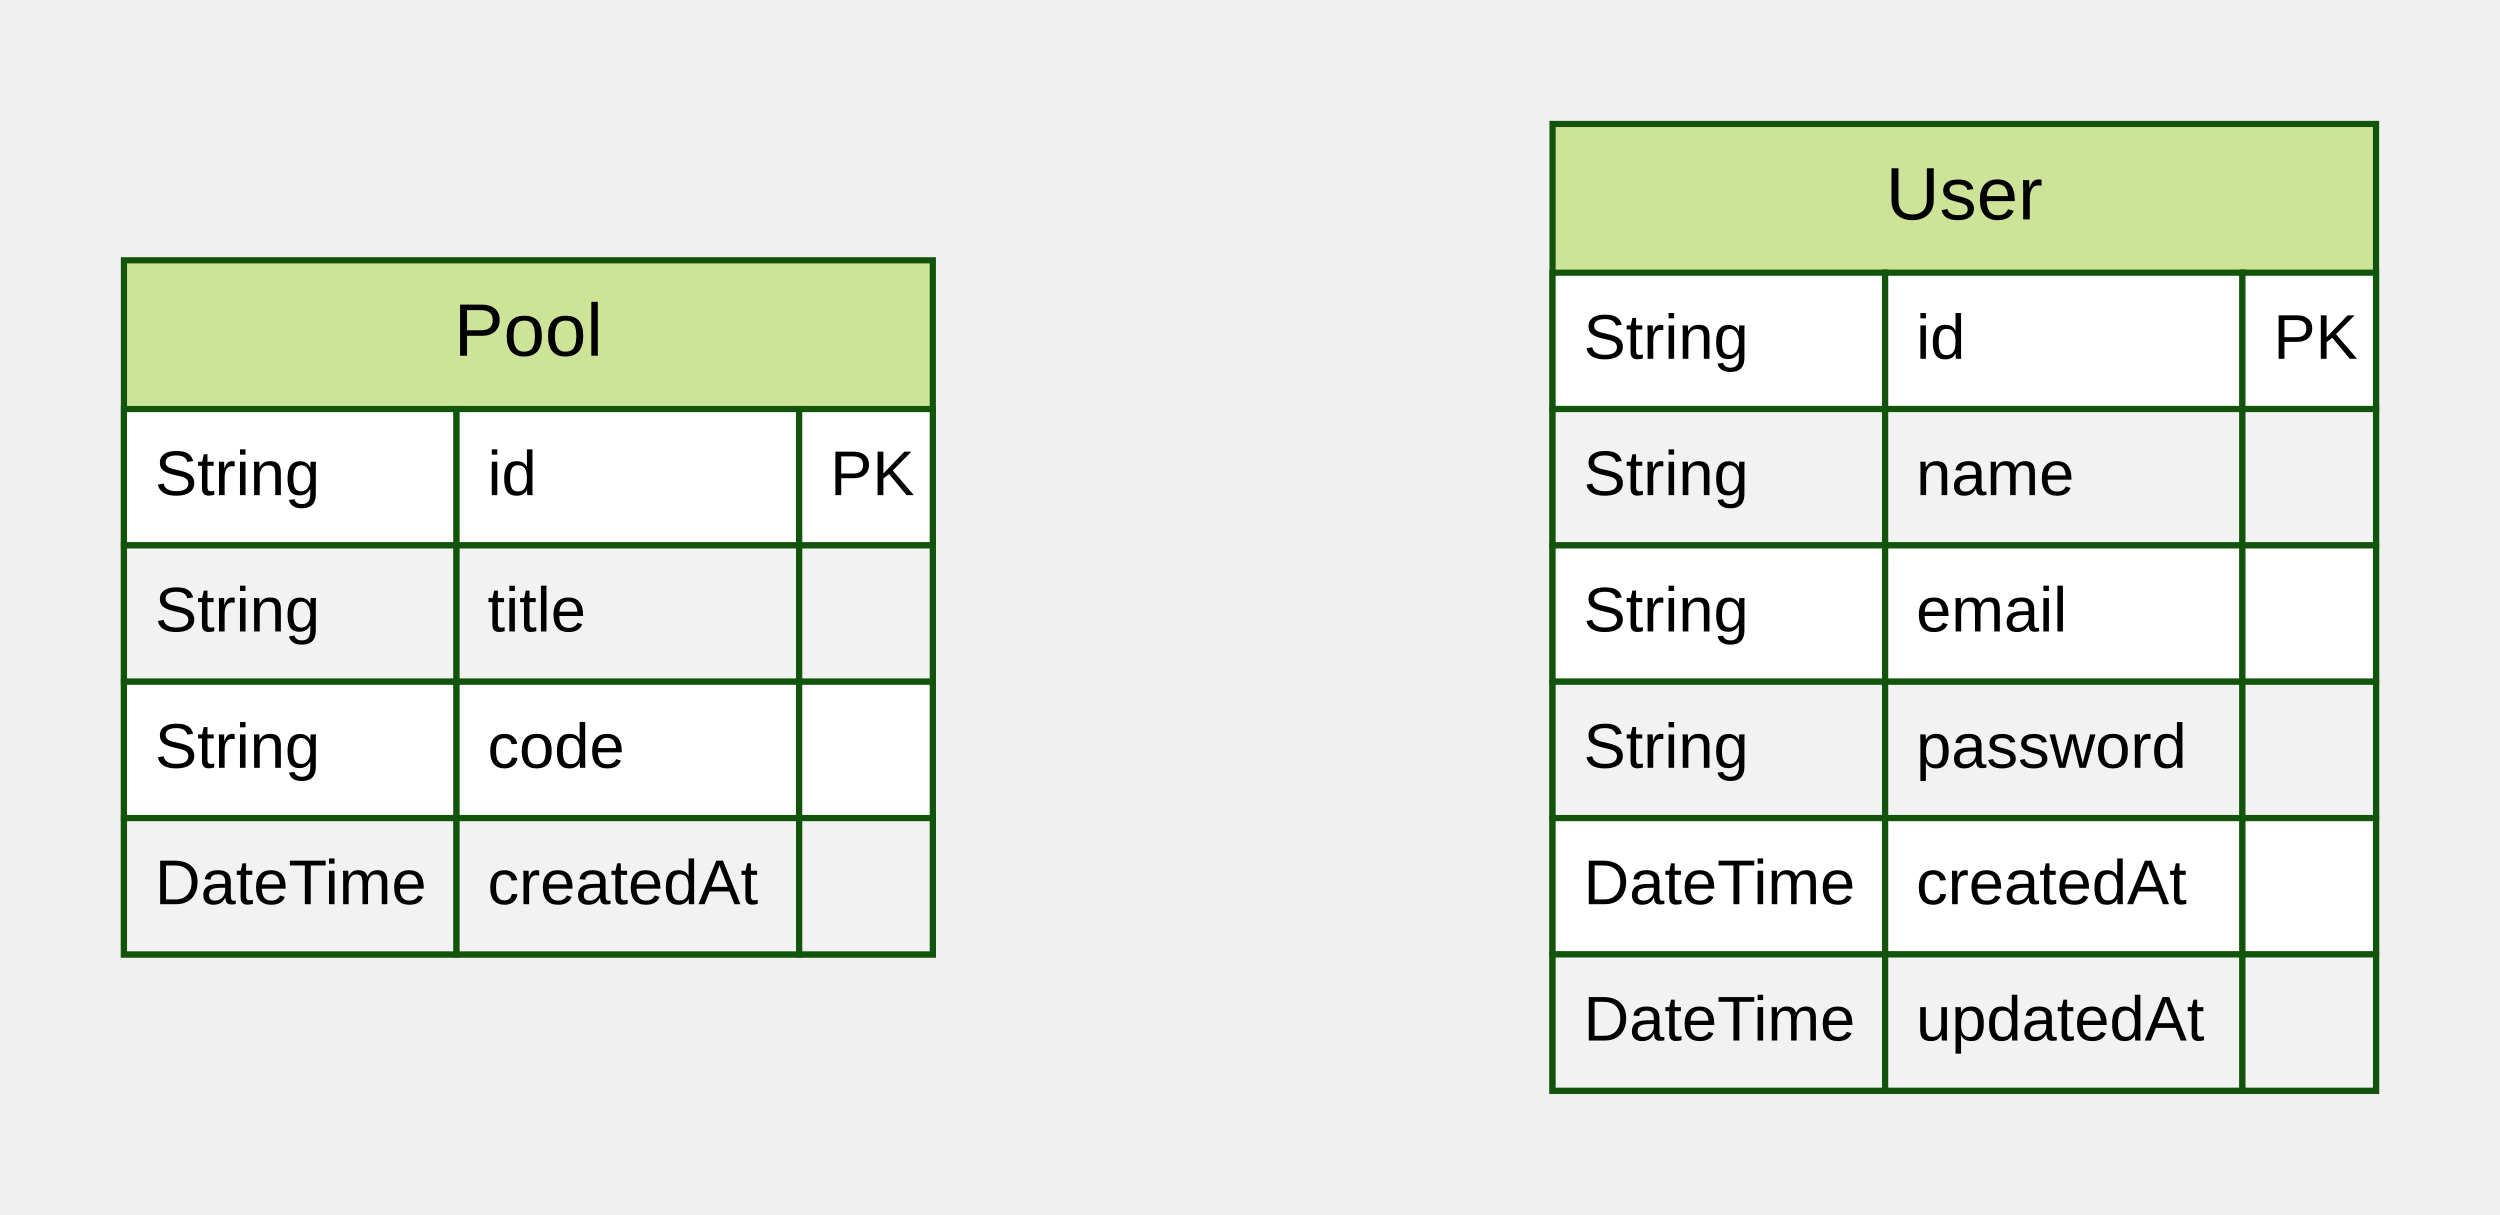
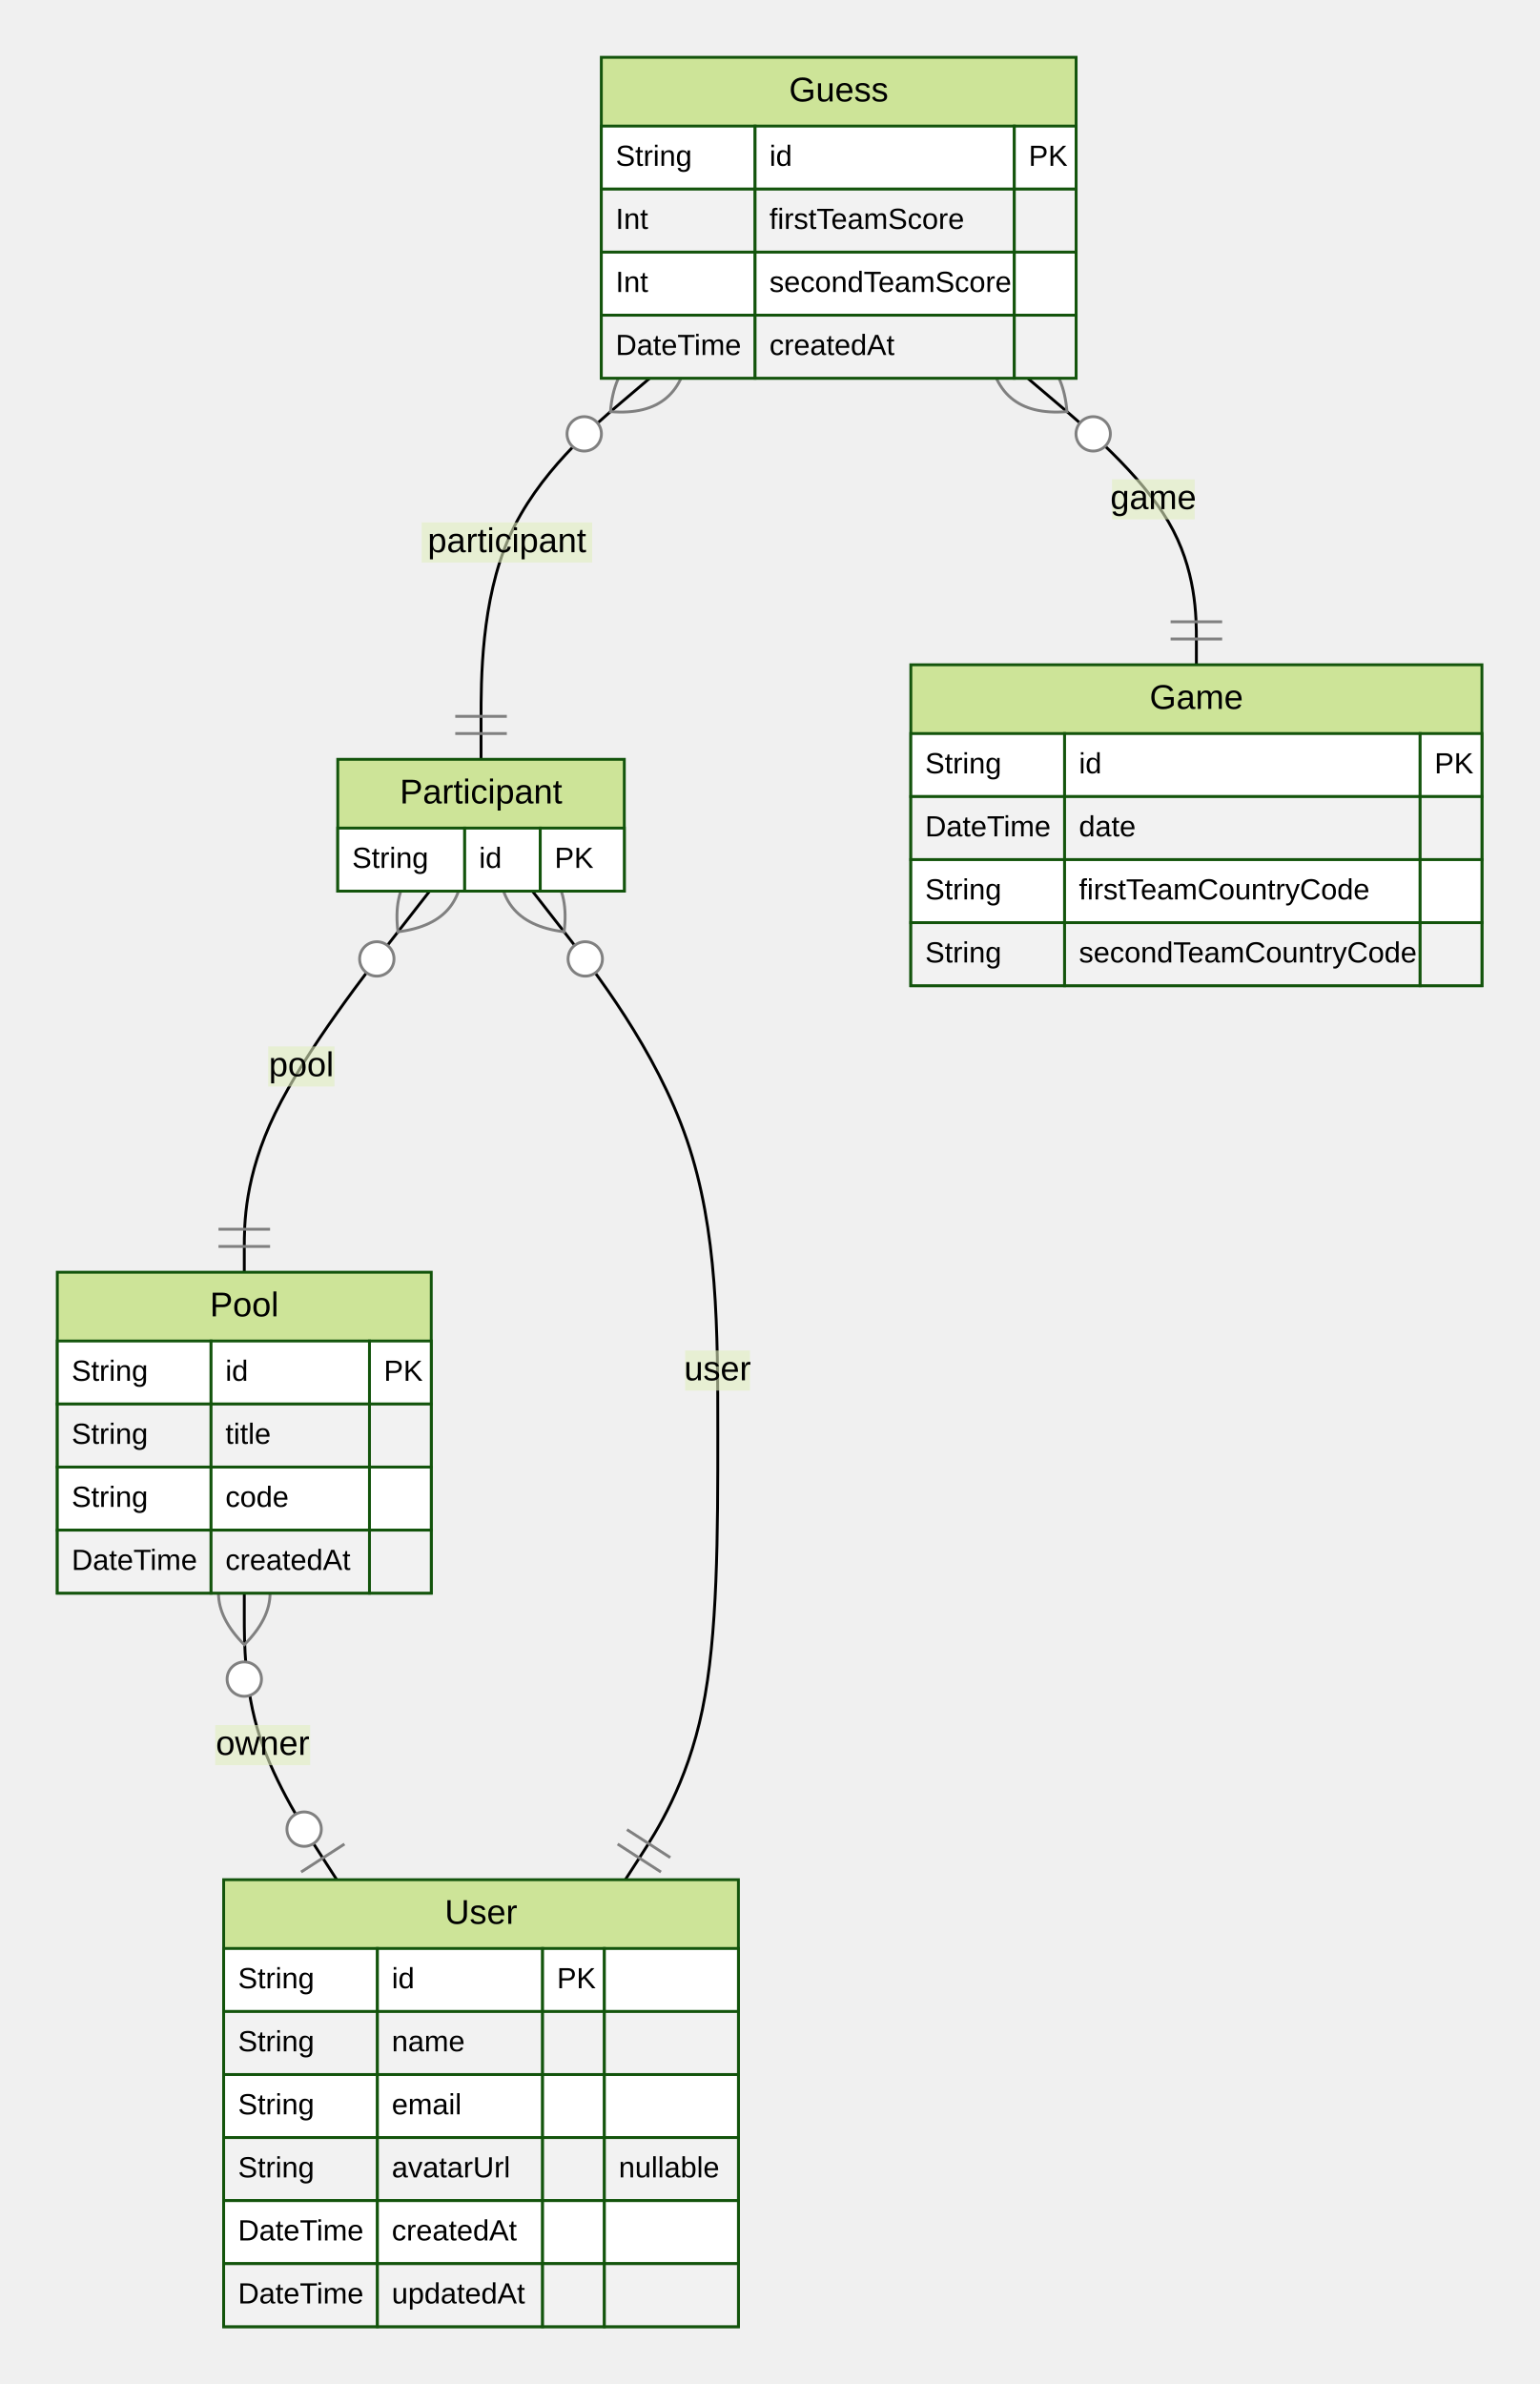
- <svg xmlns="http://www.w3.org/2000/svg" aria-labelledby="chart-title-mermaid-0 chart-desc-mermaid-0" role="img" viewBox="0 0 403.391 196" style="max-width: 403.391px; background-color: white;" width="100%" id="mermaid-0">
+ <svg xmlns="http://www.w3.org/2000/svg" aria-labelledby="chart-title-mermaid-0 chart-desc-mermaid-0" role="img" viewBox="0 0 537.207 832" style="max-width: 537.207px; background-color: white;" width="100%" id="mermaid-0">
  <style>#mermaid-0 {font-family:"trebuchet ms",verdana,arial,sans-serif;font-size:16px;fill:#000000;}#mermaid-0 .error-icon{fill:#552222;}#mermaid-0 .error-text{fill:#552222;stroke:#552222;}#mermaid-0 .edge-thickness-normal{stroke-width:2px;}#mermaid-0 .edge-thickness-thick{stroke-width:3.5px;}#mermaid-0 .edge-pattern-solid{stroke-dasharray:0;}#mermaid-0 .edge-pattern-dashed{stroke-dasharray:3;}#mermaid-0 .edge-pattern-dotted{stroke-dasharray:2;}#mermaid-0 .marker{fill:#000000;stroke:#000000;}#mermaid-0 .marker.cross{stroke:#000000;}#mermaid-0 svg{font-family:"trebuchet ms",verdana,arial,sans-serif;font-size:16px;}#mermaid-0 .entityBox{fill:#cde498;stroke:#13540c;}#mermaid-0 .attributeBoxOdd{fill:#ffffff;stroke:#13540c;}#mermaid-0 .attributeBoxEven{fill:#f2f2f2;stroke:#13540c;}#mermaid-0 .relationshipLabelBox{fill:hsl(78.158, 58.462%, 84.51%);opacity:0.7;background-color:hsl(78.158, 58.462%, 84.51%);}#mermaid-0 .relationshipLabelBox rect{opacity:0.5;}#mermaid-0 .relationshipLine{stroke:#000000;}#mermaid-0 :root{--mermaid-font-family:"trebuchet ms",verdana,arial,sans-serif;}</style>
  <g />
  <defs>
    <marker orient="auto" markerHeight="18" markerWidth="18" refY="9" refX="0" id="ONLY_ONE_START">
      <path d="M9,0 L9,18 M15,0 L15,18" fill="none" stroke="gray" />
    </marker>
  </defs>
  <defs>
    <marker orient="auto" markerHeight="18" markerWidth="18" refY="9" refX="18" id="ONLY_ONE_END">
      <path d="M3,0 L3,18 M9,0 L9,18" fill="none" stroke="gray" />
    </marker>
  </defs>
  <defs>
    <marker orient="auto" markerHeight="18" markerWidth="30" refY="9" refX="0" id="ZERO_OR_ONE_START">
      <circle r="6" cy="9" cx="21" fill="white" stroke="gray" />
      <path d="M9,0 L9,18" fill="none" stroke="gray" />
    </marker>
  </defs>
  <defs>
    <marker orient="auto" markerHeight="18" markerWidth="30" refY="9" refX="30" id="ZERO_OR_ONE_END">
      <circle r="6" cy="9" cx="9" fill="white" stroke="gray" />
      <path d="M21,0 L21,18" fill="none" stroke="gray" />
    </marker>
  </defs>
  <defs>
    <marker orient="auto" markerHeight="36" markerWidth="45" refY="18" refX="18" id="ONE_OR_MORE_START">
      <path d="M0,18 Q 18,0 36,18 Q 18,36 0,18 M42,9 L42,27" fill="none" stroke="gray" />
    </marker>
  </defs>
  <defs>
    <marker orient="auto" markerHeight="36" markerWidth="45" refY="18" refX="27" id="ONE_OR_MORE_END">
      <path d="M3,9 L3,27 M9,18 Q27,0 45,18 Q27,36 9,18" fill="none" stroke="gray" />
    </marker>
  </defs>
  <defs>
    <marker orient="auto" markerHeight="36" markerWidth="57" refY="18" refX="18" id="ZERO_OR_MORE_START">
      <circle r="6" cy="18" cx="48" fill="white" stroke="gray" />
      <path d="M0,18 Q18,0 36,18 Q18,36 0,18" fill="none" stroke="gray" />
    </marker>
  </defs>
  <defs>
    <marker orient="auto" markerHeight="36" markerWidth="57" refY="18" refX="39" id="ZERO_OR_MORE_END">
      <circle r="6" cy="18" cx="9" fill="white" stroke="gray" />
      <path d="M21,18 Q39,0 57,18 Q39,36 21,18" fill="none" stroke="gray" />
    </marker>
  </defs>
-   <g transform="translate(20,42 )" id="Pool">
+   <path marker-start="url(#ZERO_OR_MORE_START)" marker-end="url(#ZERO_OR_ONE_END)" fill="none" stroke="gray" d="M85.258,556L85.258,564.333C85.258,572.667,85.258,589.333,90.637,606C96.017,622.667,106.776,639.333,112.155,647.667L117.535,656" class="er relationshipLine" />
+   <path marker-start="url(#ZERO_OR_MORE_START)" marker-end="url(#ONLY_ONE_END)" fill="none" stroke="gray" d="M185.816,311L196.599,324.833C207.382,338.667,228.949,366.333,239.732,397.833C250.516,429.333,250.516,464.667,250.516,500C250.516,535.333,250.516,570.667,245.136,596.667C239.757,622.667,228.998,639.333,223.618,647.667L218.239,656" class="er relationshipLine" />
+   <path marker-start="url(#ZERO_OR_MORE_START)" marker-end="url(#ONLY_ONE_END)" fill="none" stroke="gray" d="M149.958,311L139.174,324.833C128.391,338.667,106.824,366.333,96.041,388.5C85.258,410.667,85.258,427.333,85.258,435.667L85.258,444" class="er relationshipLine" />
+   <path marker-start="url(#ZERO_OR_MORE_START)" marker-end="url(#ONLY_ONE_END)" fill="none" stroke="gray" d="M358.665,132L368.478,140.333C378.292,148.667,397.92,165.333,407.733,182C417.547,198.667,417.547,215.333,417.547,223.667L417.547,232" class="er relationshipLine" />
+   <path marker-start="url(#ZERO_OR_MORE_START)" marker-end="url(#ONLY_ONE_END)" fill="none" stroke="gray" d="M226.769,132L216.955,140.333C207.141,148.667,187.514,165.333,177.7,187.5C167.887,209.667,167.887,237.333,167.887,251.167L167.887,265" class="er relationshipLine" />
+   <g transform="translate(20,444 )" id="Pool">
    <rect height="112" width="130.516" y="0" x="0" stroke="gray" fill-opacity="100%" fill="honeydew" class="er entityBox" />
    <text transform="translate(65.25781,12)" style="font-family: &quot;trebuchet ms&quot;, verdana, arial, sans-serif;; font-size: 12px" text-anchor="middle" dominant-baseline="middle" y="0" x="0" id="entity-Pool" class="er entityLabel">Pool</text>
    <rect height="22" width="53.664" y="24" x="0" stroke="gray" fill-opacity="100%" fill="honeydew" class="er attributeBoxOdd" />
    <text transform="translate(5,35)" style="font-family: &quot;trebuchet ms&quot;, verdana, arial, sans-serif;; font-size: 10.2px" text-anchor="left" dominant-baseline="middle" y="0" x="0" id="entity-Pool-attr-1-type" class="er entityLabel">String</text>
    <rect height="22" width="55.289" y="24" x="53.664" stroke="gray" fill-opacity="100%" fill="honeydew" class="er attributeBoxOdd" />
    <text transform="translate(58.66406,35)" style="font-family: &quot;trebuchet ms&quot;, verdana, arial, sans-serif;; font-size: 10.2px" text-anchor="left" dominant-baseline="middle" y="0" x="0" id="entity-Pool-attr-1-name" class="er entityLabel">id</text>
    <rect height="22" width="21.562" y="24" x="108.953" stroke="gray" fill-opacity="100%" fill="honeydew" class="er attributeBoxOdd" />
    <text transform="translate(113.9531,35)" style="font-family: &quot;trebuchet ms&quot;, verdana, arial, sans-serif;; font-size: 10.2px" text-anchor="left" dominant-baseline="middle" y="0" x="0" id="entity-Pool-attr-1-key" class="er entityLabel">PK</text>
    <rect height="22" width="53.664" y="46" x="0" stroke="gray" fill-opacity="100%" fill="honeydew" class="er attributeBoxEven" />
    <text transform="translate(5,57)" style="font-family: &quot;trebuchet ms&quot;, verdana, arial, sans-serif;; font-size: 10.2px" text-anchor="left" dominant-baseline="middle" y="0" x="0" id="entity-Pool-attr-2-type" class="er entityLabel">String</text>
    <rect height="22" width="55.289" y="46" x="53.664" stroke="gray" fill-opacity="100%" fill="honeydew" class="er attributeBoxEven" />
    <text transform="translate(58.66406,57)" style="font-family: &quot;trebuchet ms&quot;, verdana, arial, sans-serif;; font-size: 10.2px" text-anchor="left" dominant-baseline="middle" y="0" x="0" id="entity-Pool-attr-2-name" class="er entityLabel">title</text>
    <rect height="22" width="21.562" y="46" x="108.953" stroke="gray" fill-opacity="100%" fill="honeydew" class="er attributeBoxEven" />
    <text transform="translate(113.9531,57)" style="font-family: &quot;trebuchet ms&quot;, verdana, arial, sans-serif;; font-size: 10.2px" text-anchor="left" dominant-baseline="middle" y="0" x="0" id="entity-Pool-attr-2-key" class="er entityLabel" />
    <rect height="22" width="53.664" y="68" x="0" stroke="gray" fill-opacity="100%" fill="honeydew" class="er attributeBoxOdd" />
    <text transform="translate(5,79)" style="font-family: &quot;trebuchet ms&quot;, verdana, arial, sans-serif;; font-size: 10.2px" text-anchor="left" dominant-baseline="middle" y="0" x="0" id="entity-Pool-attr-3-type" class="er entityLabel">String</text>
    <rect height="22" width="55.289" y="68" x="53.664" stroke="gray" fill-opacity="100%" fill="honeydew" class="er attributeBoxOdd" />
    <text transform="translate(58.66406,79)" style="font-family: &quot;trebuchet ms&quot;, verdana, arial, sans-serif;; font-size: 10.2px" text-anchor="left" dominant-baseline="middle" y="0" x="0" id="entity-Pool-attr-3-name" class="er entityLabel">code</text>
    <rect height="22" width="21.562" y="68" x="108.953" stroke="gray" fill-opacity="100%" fill="honeydew" class="er attributeBoxOdd" />
    <text transform="translate(113.9531,79)" style="font-family: &quot;trebuchet ms&quot;, verdana, arial, sans-serif;; font-size: 10.2px" text-anchor="left" dominant-baseline="middle" y="0" x="0" id="entity-Pool-attr-3-key" class="er entityLabel" />
    <rect height="22" width="53.664" y="90" x="0" stroke="gray" fill-opacity="100%" fill="honeydew" class="er attributeBoxEven" />
    <text transform="translate(5,101)" style="font-family: &quot;trebuchet ms&quot;, verdana, arial, sans-serif;; font-size: 10.2px" text-anchor="left" dominant-baseline="middle" y="0" x="0" id="entity-Pool-attr-4-type" class="er entityLabel">DateTime</text>
    <rect height="22" width="55.289" y="90" x="53.664" stroke="gray" fill-opacity="100%" fill="honeydew" class="er attributeBoxEven" />
    <text transform="translate(58.66406,101)" style="font-family: &quot;trebuchet ms&quot;, verdana, arial, sans-serif;; font-size: 10.2px" text-anchor="left" dominant-baseline="middle" y="0" x="0" id="entity-Pool-attr-4-name" class="er entityLabel">createdAt</text>
    <rect height="22" width="21.562" y="90" x="108.953" stroke="gray" fill-opacity="100%" fill="honeydew" class="er attributeBoxEven" />
    <text transform="translate(113.9531,101)" style="font-family: &quot;trebuchet ms&quot;, verdana, arial, sans-serif;; font-size: 10.2px" text-anchor="left" dominant-baseline="middle" y="0" x="0" id="entity-Pool-attr-4-key" class="er entityLabel" />
  </g>
-   <g transform="translate(250.5156,20 )" id="User">
-     <rect height="156" width="132.875" y="0" x="0" stroke="gray" fill-opacity="100%" fill="honeydew" class="er entityBox" />
-     <text transform="translate(66.4375,12)" style="font-family: &quot;trebuchet ms&quot;, verdana, arial, sans-serif;; font-size: 12px" text-anchor="middle" dominant-baseline="middle" y="0" x="0" id="entity-User" class="er entityLabel">User</text>
+   <g transform="translate(78.05859,656 )" id="User">
+     <rect height="156" width="179.656" y="0" x="0" stroke="gray" fill-opacity="100%" fill="honeydew" class="er entityBox" />
+     <text transform="translate(89.82812,12)" style="font-family: &quot;trebuchet ms&quot;, verdana, arial, sans-serif;; font-size: 12px" text-anchor="middle" dominant-baseline="middle" y="0" x="0" id="entity-User" class="er entityLabel">User</text>
    <rect height="22" width="53.664" y="24" x="0" stroke="gray" fill-opacity="100%" fill="honeydew" class="er attributeBoxOdd" />
    <text transform="translate(5,35)" style="font-family: &quot;trebuchet ms&quot;, verdana, arial, sans-serif;; font-size: 10.2px" text-anchor="left" dominant-baseline="middle" y="0" x="0" id="entity-User-attr-1-type" class="er entityLabel">String</text>
    <rect height="22" width="57.648" y="24" x="53.664" stroke="gray" fill-opacity="100%" fill="honeydew" class="er attributeBoxOdd" />
    <text transform="translate(58.66406,35)" style="font-family: &quot;trebuchet ms&quot;, verdana, arial, sans-serif;; font-size: 10.2px" text-anchor="left" dominant-baseline="middle" y="0" x="0" id="entity-User-attr-1-name" class="er entityLabel">id</text>
    <rect height="22" width="21.562" y="24" x="111.312" stroke="gray" fill-opacity="100%" fill="honeydew" class="er attributeBoxOdd" />
    <text transform="translate(116.3125,35)" style="font-family: &quot;trebuchet ms&quot;, verdana, arial, sans-serif;; font-size: 10.2px" text-anchor="left" dominant-baseline="middle" y="0" x="0" id="entity-User-attr-1-key" class="er entityLabel">PK</text>
+     <rect height="22" width="46.781" y="24" x="132.875" stroke="gray" fill-opacity="100%" fill="honeydew" class="er attributeBoxOdd" />
+     <text transform="translate(137.875,35)" style="font-family: &quot;trebuchet ms&quot;, verdana, arial, sans-serif;; font-size: 10.2px" text-anchor="left" dominant-baseline="middle" y="0" x="0" id="entity-User-attr-1-comment" class="er entityLabel" />
    <rect height="22" width="53.664" y="46" x="0" stroke="gray" fill-opacity="100%" fill="honeydew" class="er attributeBoxEven" />
    <text transform="translate(5,57)" style="font-family: &quot;trebuchet ms&quot;, verdana, arial, sans-serif;; font-size: 10.2px" text-anchor="left" dominant-baseline="middle" y="0" x="0" id="entity-User-attr-2-type" class="er entityLabel">String</text>
    <rect height="22" width="57.648" y="46" x="53.664" stroke="gray" fill-opacity="100%" fill="honeydew" class="er attributeBoxEven" />
    <text transform="translate(58.66406,57)" style="font-family: &quot;trebuchet ms&quot;, verdana, arial, sans-serif;; font-size: 10.2px" text-anchor="left" dominant-baseline="middle" y="0" x="0" id="entity-User-attr-2-name" class="er entityLabel">name</text>
    <rect height="22" width="21.562" y="46" x="111.312" stroke="gray" fill-opacity="100%" fill="honeydew" class="er attributeBoxEven" />
    <text transform="translate(116.3125,57)" style="font-family: &quot;trebuchet ms&quot;, verdana, arial, sans-serif;; font-size: 10.2px" text-anchor="left" dominant-baseline="middle" y="0" x="0" id="entity-User-attr-2-key" class="er entityLabel" />
+     <rect height="22" width="46.781" y="46" x="132.875" stroke="gray" fill-opacity="100%" fill="honeydew" class="er attributeBoxEven" />
+     <text transform="translate(137.875,57)" style="font-family: &quot;trebuchet ms&quot;, verdana, arial, sans-serif;; font-size: 10.2px" text-anchor="left" dominant-baseline="middle" y="0" x="0" id="entity-User-attr-2-comment" class="er entityLabel" />
    <rect height="22" width="53.664" y="68" x="0" stroke="gray" fill-opacity="100%" fill="honeydew" class="er attributeBoxOdd" />
    <text transform="translate(5,79)" style="font-family: &quot;trebuchet ms&quot;, verdana, arial, sans-serif;; font-size: 10.2px" text-anchor="left" dominant-baseline="middle" y="0" x="0" id="entity-User-attr-3-type" class="er entityLabel">String</text>
    <rect height="22" width="57.648" y="68" x="53.664" stroke="gray" fill-opacity="100%" fill="honeydew" class="er attributeBoxOdd" />
    <text transform="translate(58.66406,79)" style="font-family: &quot;trebuchet ms&quot;, verdana, arial, sans-serif;; font-size: 10.2px" text-anchor="left" dominant-baseline="middle" y="0" x="0" id="entity-User-attr-3-name" class="er entityLabel">email</text>
    <rect height="22" width="21.562" y="68" x="111.312" stroke="gray" fill-opacity="100%" fill="honeydew" class="er attributeBoxOdd" />
    <text transform="translate(116.3125,79)" style="font-family: &quot;trebuchet ms&quot;, verdana, arial, sans-serif;; font-size: 10.2px" text-anchor="left" dominant-baseline="middle" y="0" x="0" id="entity-User-attr-3-key" class="er entityLabel" />
+     <rect height="22" width="46.781" y="68" x="132.875" stroke="gray" fill-opacity="100%" fill="honeydew" class="er attributeBoxOdd" />
+     <text transform="translate(137.875,79)" style="font-family: &quot;trebuchet ms&quot;, verdana, arial, sans-serif;; font-size: 10.2px" text-anchor="left" dominant-baseline="middle" y="0" x="0" id="entity-User-attr-3-comment" class="er entityLabel" />
    <rect height="22" width="53.664" y="90" x="0" stroke="gray" fill-opacity="100%" fill="honeydew" class="er attributeBoxEven" />
    <text transform="translate(5,101)" style="font-family: &quot;trebuchet ms&quot;, verdana, arial, sans-serif;; font-size: 10.2px" text-anchor="left" dominant-baseline="middle" y="0" x="0" id="entity-User-attr-4-type" class="er entityLabel">String</text>
    <rect height="22" width="57.648" y="90" x="53.664" stroke="gray" fill-opacity="100%" fill="honeydew" class="er attributeBoxEven" />
-     <text transform="translate(58.66406,101)" style="font-family: &quot;trebuchet ms&quot;, verdana, arial, sans-serif;; font-size: 10.2px" text-anchor="left" dominant-baseline="middle" y="0" x="0" id="entity-User-attr-4-name" class="er entityLabel">password</text>
+     <text transform="translate(58.66406,101)" style="font-family: &quot;trebuchet ms&quot;, verdana, arial, sans-serif;; font-size: 10.2px" text-anchor="left" dominant-baseline="middle" y="0" x="0" id="entity-User-attr-4-name" class="er entityLabel">avatarUrl</text>
    <rect height="22" width="21.562" y="90" x="111.312" stroke="gray" fill-opacity="100%" fill="honeydew" class="er attributeBoxEven" />
    <text transform="translate(116.3125,101)" style="font-family: &quot;trebuchet ms&quot;, verdana, arial, sans-serif;; font-size: 10.2px" text-anchor="left" dominant-baseline="middle" y="0" x="0" id="entity-User-attr-4-key" class="er entityLabel" />
+     <rect height="22" width="46.781" y="90" x="132.875" stroke="gray" fill-opacity="100%" fill="honeydew" class="er attributeBoxEven" />
+     <text transform="translate(137.875,101)" style="font-family: &quot;trebuchet ms&quot;, verdana, arial, sans-serif;; font-size: 10.2px" text-anchor="left" dominant-baseline="middle" y="0" x="0" id="entity-User-attr-4-comment" class="er entityLabel">nullable</text>
    <rect height="22" width="53.664" y="112" x="0" stroke="gray" fill-opacity="100%" fill="honeydew" class="er attributeBoxOdd" />
    <text transform="translate(5,123)" style="font-family: &quot;trebuchet ms&quot;, verdana, arial, sans-serif;; font-size: 10.2px" text-anchor="left" dominant-baseline="middle" y="0" x="0" id="entity-User-attr-5-type" class="er entityLabel">DateTime</text>
    <rect height="22" width="57.648" y="112" x="53.664" stroke="gray" fill-opacity="100%" fill="honeydew" class="er attributeBoxOdd" />
    <text transform="translate(58.66406,123)" style="font-family: &quot;trebuchet ms&quot;, verdana, arial, sans-serif;; font-size: 10.2px" text-anchor="left" dominant-baseline="middle" y="0" x="0" id="entity-User-attr-5-name" class="er entityLabel">createdAt</text>
    <rect height="22" width="21.562" y="112" x="111.312" stroke="gray" fill-opacity="100%" fill="honeydew" class="er attributeBoxOdd" />
    <text transform="translate(116.3125,123)" style="font-family: &quot;trebuchet ms&quot;, verdana, arial, sans-serif;; font-size: 10.2px" text-anchor="left" dominant-baseline="middle" y="0" x="0" id="entity-User-attr-5-key" class="er entityLabel" />
+     <rect height="22" width="46.781" y="112" x="132.875" stroke="gray" fill-opacity="100%" fill="honeydew" class="er attributeBoxOdd" />
+     <text transform="translate(137.875,123)" style="font-family: &quot;trebuchet ms&quot;, verdana, arial, sans-serif;; font-size: 10.2px" text-anchor="left" dominant-baseline="middle" y="0" x="0" id="entity-User-attr-5-comment" class="er entityLabel" />
    <rect height="22" width="53.664" y="134" x="0" stroke="gray" fill-opacity="100%" fill="honeydew" class="er attributeBoxEven" />
    <text transform="translate(5,145)" style="font-family: &quot;trebuchet ms&quot;, verdana, arial, sans-serif;; font-size: 10.2px" text-anchor="left" dominant-baseline="middle" y="0" x="0" id="entity-User-attr-6-type" class="er entityLabel">DateTime</text>
    <rect height="22" width="57.648" y="134" x="53.664" stroke="gray" fill-opacity="100%" fill="honeydew" class="er attributeBoxEven" />
    <text transform="translate(58.66406,145)" style="font-family: &quot;trebuchet ms&quot;, verdana, arial, sans-serif;; font-size: 10.2px" text-anchor="left" dominant-baseline="middle" y="0" x="0" id="entity-User-attr-6-name" class="er entityLabel">updatedAt</text>
    <rect height="22" width="21.562" y="134" x="111.312" stroke="gray" fill-opacity="100%" fill="honeydew" class="er attributeBoxEven" />
    <text transform="translate(116.3125,145)" style="font-family: &quot;trebuchet ms&quot;, verdana, arial, sans-serif;; font-size: 10.2px" text-anchor="left" dominant-baseline="middle" y="0" x="0" id="entity-User-attr-6-key" class="er entityLabel" />
-   </g>
+     <rect height="22" width="46.781" y="134" x="132.875" stroke="gray" fill-opacity="100%" fill="honeydew" class="er attributeBoxEven" />
+     <text transform="translate(137.875,145)" style="font-family: &quot;trebuchet ms&quot;, verdana, arial, sans-serif;; font-size: 10.2px" text-anchor="left" dominant-baseline="middle" y="0" x="0" id="entity-User-attr-6-comment" class="er entityLabel" />
+   </g>
+   <g transform="translate(117.8867,265 )" id="Participant">
+     <rect height="46" width="100" y="0" x="0" stroke="gray" fill-opacity="100%" fill="honeydew" class="er entityBox" />
+     <text transform="translate(50,12)" style="font-family: &quot;trebuchet ms&quot;, verdana, arial, sans-serif;; font-size: 12px" text-anchor="middle" dominant-baseline="middle" y="0" x="0" id="entity-Participant" class="er entityLabel">Participant</text>
+     <rect height="22" width="44.297" y="24" x="0" stroke="gray" fill-opacity="100%" fill="honeydew" class="er attributeBoxOdd" />
+     <text transform="translate(5,35)" style="font-family: &quot;trebuchet ms&quot;, verdana, arial, sans-serif;; font-size: 10.2px" text-anchor="left" dominant-baseline="middle" y="0" x="0" id="entity-Participant-attr-1-type" class="er entityLabel">String</text>
+     <rect height="22" width="26.367" y="24" x="44.297" stroke="gray" fill-opacity="100%" fill="honeydew" class="er attributeBoxOdd" />
+     <text transform="translate(49.29688,35)" style="font-family: &quot;trebuchet ms&quot;, verdana, arial, sans-serif;; font-size: 10.2px" text-anchor="left" dominant-baseline="middle" y="0" x="0" id="entity-Participant-attr-1-name" class="er entityLabel">id</text>
+     <rect height="22" width="29.336" y="24" x="70.664" stroke="gray" fill-opacity="100%" fill="honeydew" class="er attributeBoxOdd" />
+     <text transform="translate(75.66406,35)" style="font-family: &quot;trebuchet ms&quot;, verdana, arial, sans-serif;; font-size: 10.2px" text-anchor="left" dominant-baseline="middle" y="0" x="0" id="entity-Participant-attr-1-key" class="er entityLabel">PK</text>
+   </g>
+   <g transform="translate(317.8867,232 )" id="Game">
+     <rect height="112" width="199.32" y="0" x="0" stroke="gray" fill-opacity="100%" fill="honeydew" class="er entityBox" />
+     <text transform="translate(99.66016,12)" style="font-family: &quot;trebuchet ms&quot;, verdana, arial, sans-serif;; font-size: 12px" text-anchor="middle" dominant-baseline="middle" y="0" x="0" id="entity-Game" class="er entityLabel">Game</text>
+     <rect height="22" width="53.664" y="24" x="0" stroke="gray" fill-opacity="100%" fill="honeydew" class="er attributeBoxOdd" />
+     <text transform="translate(5,35)" style="font-family: &quot;trebuchet ms&quot;, verdana, arial, sans-serif;; font-size: 10.2px" text-anchor="left" dominant-baseline="middle" y="0" x="0" id="entity-Game-attr-1-type" class="er entityLabel">String</text>
+     <rect height="22" width="124.094" y="24" x="53.664" stroke="gray" fill-opacity="100%" fill="honeydew" class="er attributeBoxOdd" />
+     <text transform="translate(58.66406,35)" style="font-family: &quot;trebuchet ms&quot;, verdana, arial, sans-serif;; font-size: 10.2px" text-anchor="left" dominant-baseline="middle" y="0" x="0" id="entity-Game-attr-1-name" class="er entityLabel">id</text>
+     <rect height="22" width="21.562" y="24" x="177.758" stroke="gray" fill-opacity="100%" fill="honeydew" class="er attributeBoxOdd" />
+     <text transform="translate(182.7578,35)" style="font-family: &quot;trebuchet ms&quot;, verdana, arial, sans-serif;; font-size: 10.2px" text-anchor="left" dominant-baseline="middle" y="0" x="0" id="entity-Game-attr-1-key" class="er entityLabel">PK</text>
+     <rect height="22" width="53.664" y="46" x="0" stroke="gray" fill-opacity="100%" fill="honeydew" class="er attributeBoxEven" />
+     <text transform="translate(5,57)" style="font-family: &quot;trebuchet ms&quot;, verdana, arial, sans-serif;; font-size: 10.2px" text-anchor="left" dominant-baseline="middle" y="0" x="0" id="entity-Game-attr-2-type" class="er entityLabel">DateTime</text>
+     <rect height="22" width="124.094" y="46" x="53.664" stroke="gray" fill-opacity="100%" fill="honeydew" class="er attributeBoxEven" />
+     <text transform="translate(58.66406,57)" style="font-family: &quot;trebuchet ms&quot;, verdana, arial, sans-serif;; font-size: 10.2px" text-anchor="left" dominant-baseline="middle" y="0" x="0" id="entity-Game-attr-2-name" class="er entityLabel">date</text>
+     <rect height="22" width="21.562" y="46" x="177.758" stroke="gray" fill-opacity="100%" fill="honeydew" class="er attributeBoxEven" />
+     <text transform="translate(182.7578,57)" style="font-family: &quot;trebuchet ms&quot;, verdana, arial, sans-serif;; font-size: 10.2px" text-anchor="left" dominant-baseline="middle" y="0" x="0" id="entity-Game-attr-2-key" class="er entityLabel" />
+     <rect height="22" width="53.664" y="68" x="0" stroke="gray" fill-opacity="100%" fill="honeydew" class="er attributeBoxOdd" />
+     <text transform="translate(5,79)" style="font-family: &quot;trebuchet ms&quot;, verdana, arial, sans-serif;; font-size: 10.2px" text-anchor="left" dominant-baseline="middle" y="0" x="0" id="entity-Game-attr-3-type" class="er entityLabel">String</text>
+     <rect height="22" width="124.094" y="68" x="53.664" stroke="gray" fill-opacity="100%" fill="honeydew" class="er attributeBoxOdd" />
+     <text transform="translate(58.66406,79)" style="font-family: &quot;trebuchet ms&quot;, verdana, arial, sans-serif;; font-size: 10.2px" text-anchor="left" dominant-baseline="middle" y="0" x="0" id="entity-Game-attr-3-name" class="er entityLabel">firstTeamCountryCode</text>
+     <rect height="22" width="21.562" y="68" x="177.758" stroke="gray" fill-opacity="100%" fill="honeydew" class="er attributeBoxOdd" />
+     <text transform="translate(182.7578,79)" style="font-family: &quot;trebuchet ms&quot;, verdana, arial, sans-serif;; font-size: 10.2px" text-anchor="left" dominant-baseline="middle" y="0" x="0" id="entity-Game-attr-3-key" class="er entityLabel" />
+     <rect height="22" width="53.664" y="90" x="0" stroke="gray" fill-opacity="100%" fill="honeydew" class="er attributeBoxEven" />
+     <text transform="translate(5,101)" style="font-family: &quot;trebuchet ms&quot;, verdana, arial, sans-serif;; font-size: 10.2px" text-anchor="left" dominant-baseline="middle" y="0" x="0" id="entity-Game-attr-4-type" class="er entityLabel">String</text>
+     <rect height="22" width="124.094" y="90" x="53.664" stroke="gray" fill-opacity="100%" fill="honeydew" class="er attributeBoxEven" />
+     <text transform="translate(58.66406,101)" style="font-family: &quot;trebuchet ms&quot;, verdana, arial, sans-serif;; font-size: 10.2px" text-anchor="left" dominant-baseline="middle" y="0" x="0" id="entity-Game-attr-4-name" class="er entityLabel">secondTeamCountryCode</text>
+     <rect height="22" width="21.562" y="90" x="177.758" stroke="gray" fill-opacity="100%" fill="honeydew" class="er attributeBoxEven" />
+     <text transform="translate(182.7578,101)" style="font-family: &quot;trebuchet ms&quot;, verdana, arial, sans-serif;; font-size: 10.2px" text-anchor="left" dominant-baseline="middle" y="0" x="0" id="entity-Game-attr-4-key" class="er entityLabel" />
+   </g>
+   <g transform="translate(209.8652,20 )" id="Guess">
+     <rect height="112" width="165.703" y="0" x="0" stroke="gray" fill-opacity="100%" fill="honeydew" class="er entityBox" />
+     <text transform="translate(82.85156,12)" style="font-family: &quot;trebuchet ms&quot;, verdana, arial, sans-serif;; font-size: 12px" text-anchor="middle" dominant-baseline="middle" y="0" x="0" id="entity-Guess" class="er entityLabel">Guess</text>
+     <rect height="22" width="53.664" y="24" x="0" stroke="gray" fill-opacity="100%" fill="honeydew" class="er attributeBoxOdd" />
+     <text transform="translate(5,35)" style="font-family: &quot;trebuchet ms&quot;, verdana, arial, sans-serif;; font-size: 10.2px" text-anchor="left" dominant-baseline="middle" y="0" x="0" id="entity-Guess-attr-1-type" class="er entityLabel">String</text>
+     <rect height="22" width="90.477" y="24" x="53.664" stroke="gray" fill-opacity="100%" fill="honeydew" class="er attributeBoxOdd" />
+     <text transform="translate(58.66406,35)" style="font-family: &quot;trebuchet ms&quot;, verdana, arial, sans-serif;; font-size: 10.2px" text-anchor="left" dominant-baseline="middle" y="0" x="0" id="entity-Guess-attr-1-name" class="er entityLabel">id</text>
+     <rect height="22" width="21.562" y="24" x="144.141" stroke="gray" fill-opacity="100%" fill="honeydew" class="er attributeBoxOdd" />
+     <text transform="translate(149.1406,35)" style="font-family: &quot;trebuchet ms&quot;, verdana, arial, sans-serif;; font-size: 10.2px" text-anchor="left" dominant-baseline="middle" y="0" x="0" id="entity-Guess-attr-1-key" class="er entityLabel">PK</text>
+     <rect height="22" width="53.664" y="46" x="0" stroke="gray" fill-opacity="100%" fill="honeydew" class="er attributeBoxEven" />
+     <text transform="translate(5,57)" style="font-family: &quot;trebuchet ms&quot;, verdana, arial, sans-serif;; font-size: 10.2px" text-anchor="left" dominant-baseline="middle" y="0" x="0" id="entity-Guess-attr-2-type" class="er entityLabel">Int</text>
+     <rect height="22" width="90.477" y="46" x="53.664" stroke="gray" fill-opacity="100%" fill="honeydew" class="er attributeBoxEven" />
+     <text transform="translate(58.66406,57)" style="font-family: &quot;trebuchet ms&quot;, verdana, arial, sans-serif;; font-size: 10.2px" text-anchor="left" dominant-baseline="middle" y="0" x="0" id="entity-Guess-attr-2-name" class="er entityLabel">firstTeamScore</text>
+     <rect height="22" width="21.562" y="46" x="144.141" stroke="gray" fill-opacity="100%" fill="honeydew" class="er attributeBoxEven" />
+     <text transform="translate(149.1406,57)" style="font-family: &quot;trebuchet ms&quot;, verdana, arial, sans-serif;; font-size: 10.2px" text-anchor="left" dominant-baseline="middle" y="0" x="0" id="entity-Guess-attr-2-key" class="er entityLabel" />
+     <rect height="22" width="53.664" y="68" x="0" stroke="gray" fill-opacity="100%" fill="honeydew" class="er attributeBoxOdd" />
+     <text transform="translate(5,79)" style="font-family: &quot;trebuchet ms&quot;, verdana, arial, sans-serif;; font-size: 10.2px" text-anchor="left" dominant-baseline="middle" y="0" x="0" id="entity-Guess-attr-3-type" class="er entityLabel">Int</text>
+     <rect height="22" width="90.477" y="68" x="53.664" stroke="gray" fill-opacity="100%" fill="honeydew" class="er attributeBoxOdd" />
+     <text transform="translate(58.66406,79)" style="font-family: &quot;trebuchet ms&quot;, verdana, arial, sans-serif;; font-size: 10.2px" text-anchor="left" dominant-baseline="middle" y="0" x="0" id="entity-Guess-attr-3-name" class="er entityLabel">secondTeamScore</text>
+     <rect height="22" width="21.562" y="68" x="144.141" stroke="gray" fill-opacity="100%" fill="honeydew" class="er attributeBoxOdd" />
+     <text transform="translate(149.1406,79)" style="font-family: &quot;trebuchet ms&quot;, verdana, arial, sans-serif;; font-size: 10.2px" text-anchor="left" dominant-baseline="middle" y="0" x="0" id="entity-Guess-attr-3-key" class="er entityLabel" />
+     <rect height="22" width="53.664" y="90" x="0" stroke="gray" fill-opacity="100%" fill="honeydew" class="er attributeBoxEven" />
+     <text transform="translate(5,101)" style="font-family: &quot;trebuchet ms&quot;, verdana, arial, sans-serif;; font-size: 10.2px" text-anchor="left" dominant-baseline="middle" y="0" x="0" id="entity-Guess-attr-4-type" class="er entityLabel">DateTime</text>
+     <rect height="22" width="90.477" y="90" x="53.664" stroke="gray" fill-opacity="100%" fill="honeydew" class="er attributeBoxEven" />
+     <text transform="translate(58.66406,101)" style="font-family: &quot;trebuchet ms&quot;, verdana, arial, sans-serif;; font-size: 10.2px" text-anchor="left" dominant-baseline="middle" y="0" x="0" id="entity-Guess-attr-4-name" class="er entityLabel">createdAt</text>
+     <rect height="22" width="21.562" y="90" x="144.141" stroke="gray" fill-opacity="100%" fill="honeydew" class="er attributeBoxEven" />
+     <text transform="translate(149.1406,101)" style="font-family: &quot;trebuchet ms&quot;, verdana, arial, sans-serif;; font-size: 10.2px" text-anchor="left" dominant-baseline="middle" y="0" x="0" id="entity-Guess-attr-4-key" class="er entityLabel" />
+   </g>
+   <rect fill-opacity="85%" fill="white" height="14" width="33.141" y="602.037" x="75.105" class="er relationshipLabelBox" />
+   <text style="font-family: &quot;trebuchet ms&quot;, verdana, arial, sans-serif;; font-size: 12px" dominant-baseline="middle" text-anchor="middle" y="609.037" x="91.676" id="rel1" class="er relationshipLabel">owner</text>
+   <rect fill-opacity="85%" fill="white" height="14" width="22.625" y="471.319" x="239.11" class="er relationshipLabelBox" />
+   <text style="font-family: &quot;trebuchet ms&quot;, verdana, arial, sans-serif;; font-size: 12px" dominant-baseline="middle" text-anchor="middle" y="478.319" x="250.423" id="rel2" class="er relationshipLabel">user</text>
+   <rect fill-opacity="85%" fill="white" height="14" width="23.109" y="365.194" x="93.607" class="er relationshipLabelBox" />
+   <text style="font-family: &quot;trebuchet ms&quot;, verdana, arial, sans-serif;; font-size: 12px" dominant-baseline="middle" text-anchor="middle" y="372.194" x="105.162" id="rel3" class="er relationshipLabel">pool</text>
+   <rect fill-opacity="85%" fill="white" height="14" width="28.836" y="167.262" x="388.103" class="er relationshipLabelBox" />
+   <text style="font-family: &quot;trebuchet ms&quot;, verdana, arial, sans-serif;; font-size: 12px" dominant-baseline="middle" text-anchor="middle" y="174.262" x="402.521" id="rel4" class="er relationshipLabel">game</text>
+   <rect fill-opacity="85%" fill="white" height="14" width="59.508" y="182.313" x="147.17" class="er relationshipLabelBox" />
+   <text style="font-family: &quot;trebuchet ms&quot;, verdana, arial, sans-serif;; font-size: 12px" dominant-baseline="middle" text-anchor="middle" y="189.313" x="176.924" id="rel5" class="er relationshipLabel">participant</text>
</svg>
